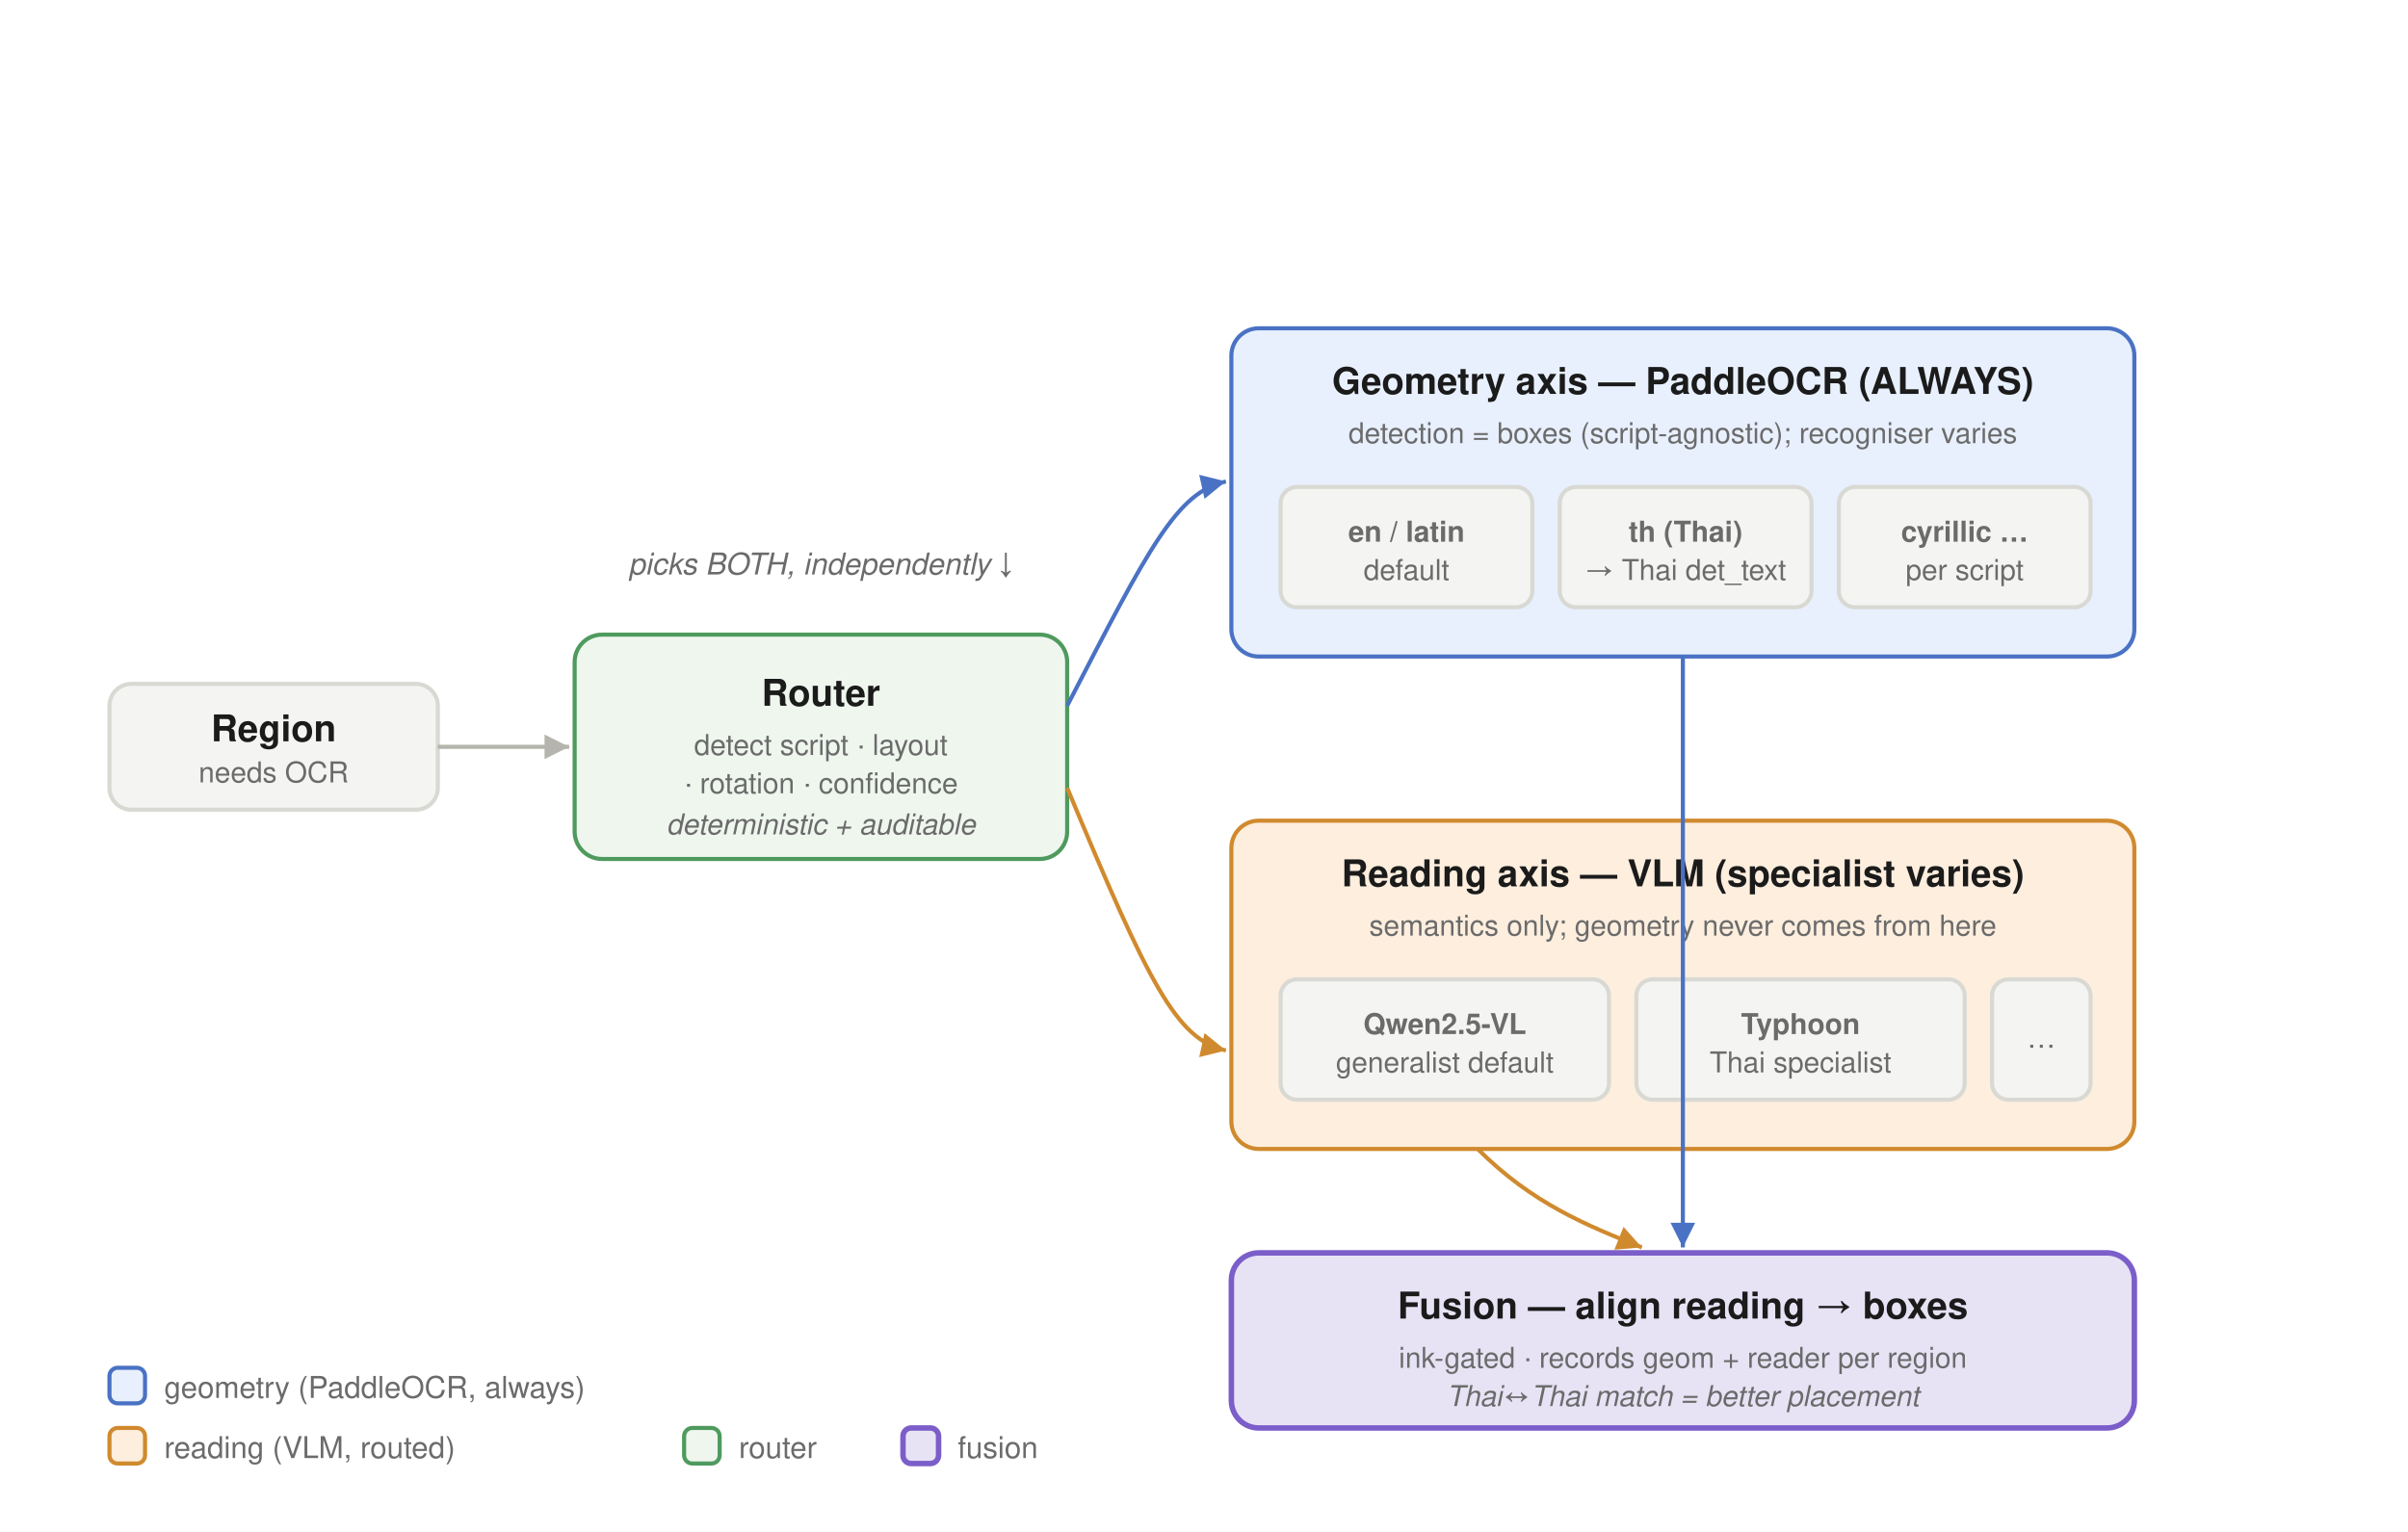
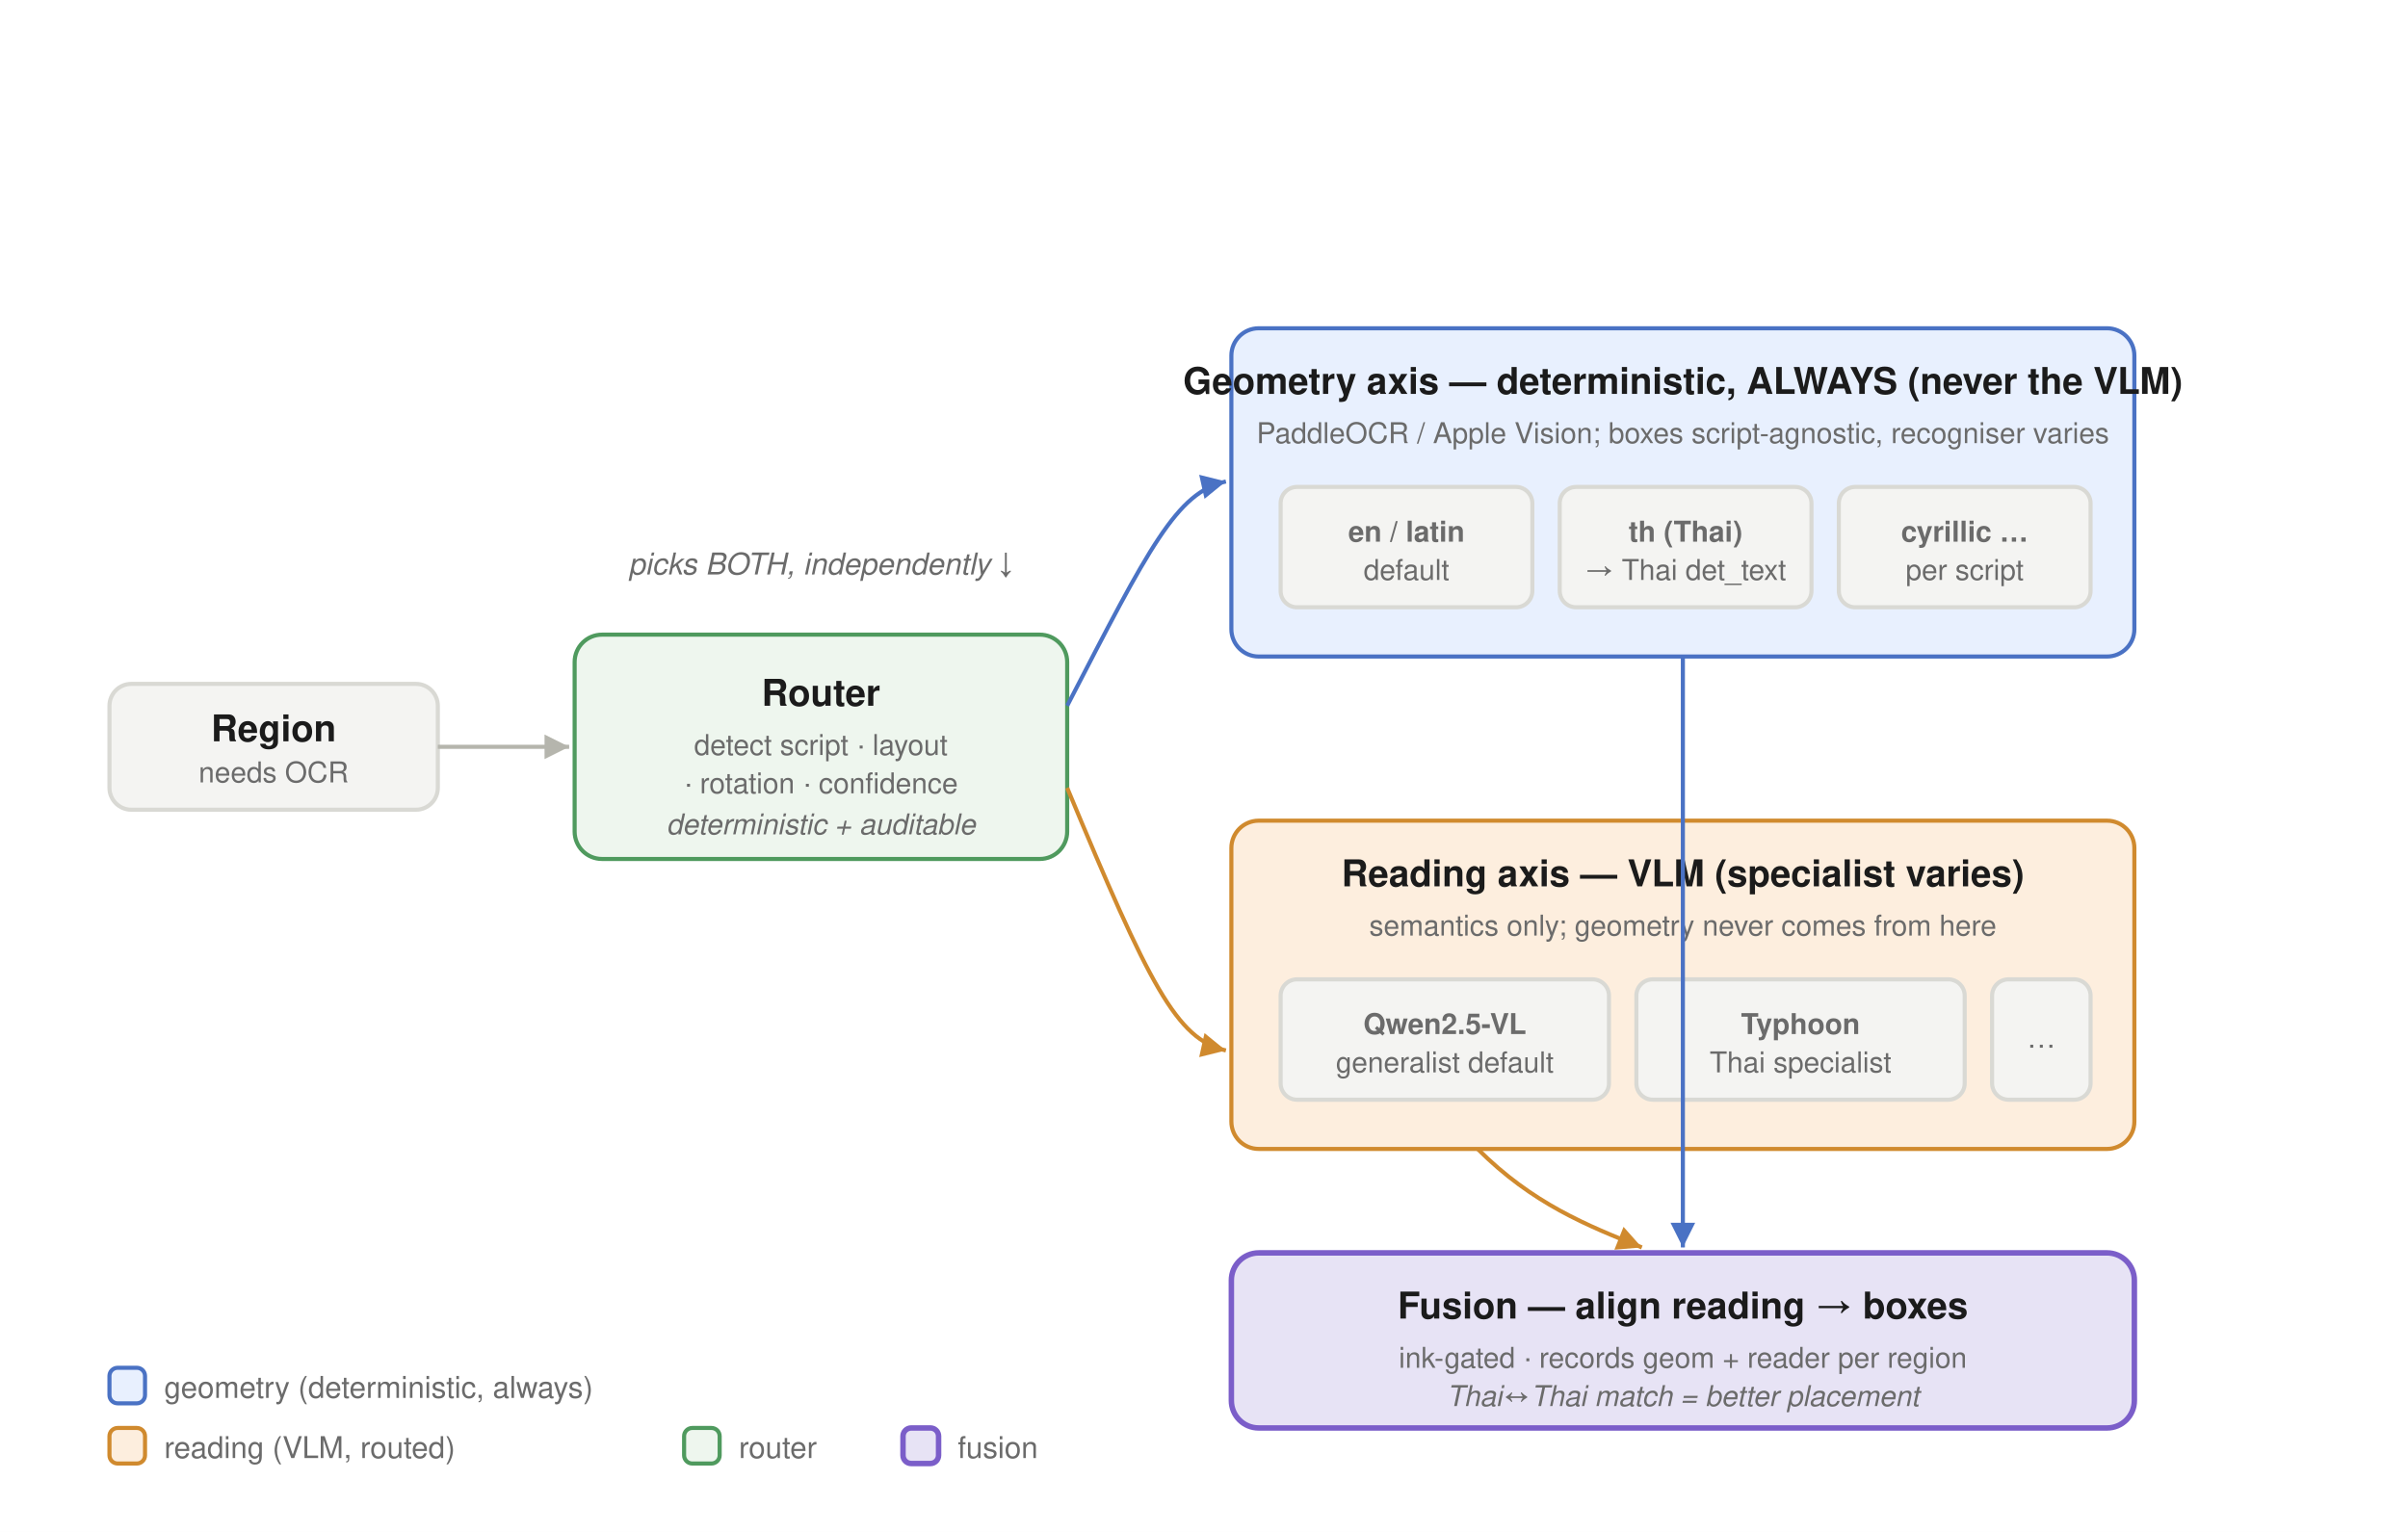
<svg xmlns="http://www.w3.org/2000/svg" viewBox="0 0 880 560" font-family="ui-sans-serif, system-ui, -apple-system, Helvetica, Arial, sans-serif" role="img">
  <rect x="0" y="0" width="880" height="560" fill="#ffffff" />
  <style>
    .b { stroke-width: 1.5; }
    .stage { fill: #f4f4f2; stroke: #d9d9d4; }
    .geom  { fill: #e8f0fe; stroke: #4a72c4; }
    .sem   { fill: #fdeede; stroke: #d08a2e; }
    .fuse  { fill: #e7e3f5; stroke: #7b5ec9; stroke-width: 2; }
    .route { fill: #eef6ee; stroke: #4f9a5e; }
    .t  { fill: #1b1b1b; font-size: 13.5px; font-weight: 600; }
    .s  { fill: #6b6b6b; font-size: 10.5px; }
    .lg { fill: #6b6b6b; font-size: 11px; }
    .ln { stroke: #b5b5ad; stroke-width: 1.5; fill: none; }
    .lng{ stroke: #4a72c4; stroke-width: 1.5; fill: none; }
    .lns{ stroke: #d08a2e; stroke-width: 1.5; fill: none; }
  </style>
  <defs>
    <marker id="a" markerWidth="9" markerHeight="9" refX="6" refY="3" orient="auto">
      <path d="M0,0 L6,3 L0,6 Z" fill="#b5b5ad" />
    </marker>
    <marker id="ag" markerWidth="9" markerHeight="9" refX="6" refY="3" orient="auto">
      <path d="M0,0 L6,3 L0,6 Z" fill="#4a72c4" />
    </marker>
    <marker id="as" markerWidth="9" markerHeight="9" refX="6" refY="3" orient="auto">
      <path d="M0,0 L6,3 L0,6 Z" fill="#d08a2e" />
    </marker>
  </defs>
  <rect class="stage b" x="40" y="250" width="120" height="46" rx="8" />
  <text class="t" x="100" y="271" text-anchor="middle">Region</text>
  <text class="s" x="100" y="286" text-anchor="middle">needs OCR</text>
  <rect class="route b" x="210" y="232" width="180" height="82" rx="10" />
  <text class="t" x="300" y="258" text-anchor="middle">Router</text>
  <text class="s" x="300" y="276" text-anchor="middle">detect script · layout</text>
  <text class="s" x="300" y="290" text-anchor="middle">· rotation · confidence</text>
  <text class="s" x="300" y="305" text-anchor="middle" font-style="italic">deterministic + auditable</text>
  <path class="ln" d="M160,273 L208,273" marker-end="url(#a)" />
  <text class="lg" x="300" y="210" text-anchor="middle" font-style="italic">picks BOTH, independently ↓</text>
  <rect class="geom b" x="450" y="120" width="330" height="120" rx="10" />
-   <text class="t" x="615" y="144" text-anchor="middle">Geometry axis — PaddleOCR (ALWAYS)</text>
-   <text class="s" x="615" y="162" text-anchor="middle">detection = boxes (script-agnostic); recogniser varies</text>
+   <text class="t" x="615" y="144" text-anchor="middle">Geometry axis — deterministic, ALWAYS (never the VLM)</text>
+   <text class="s" x="615" y="162" text-anchor="middle">PaddleOCR / Apple Vision; boxes script-agnostic, recogniser varies</text>
  <rect class="stage b" x="468" y="178" width="92" height="44" rx="6" />
  <text class="s" x="514" y="198" text-anchor="middle" font-weight="600">en / latin</text>
  <text class="s" x="514" y="212" text-anchor="middle">default</text>
  <rect class="stage b" x="570" y="178" width="92" height="44" rx="6" />
  <text class="s" x="616" y="198" text-anchor="middle" font-weight="600">th (Thai)</text>
  <text class="s" x="616" y="212" text-anchor="middle">→ Thai det_text</text>
  <rect class="stage b" x="672" y="178" width="92" height="44" rx="6" />
  <text class="s" x="718" y="198" text-anchor="middle" font-weight="600">cyrillic …</text>
  <text class="s" x="718" y="212" text-anchor="middle">per script</text>
  <path class="lng" d="M390,258 C420,200 430,180 448,176" marker-end="url(#ag)" />
  <rect class="sem b" x="450" y="300" width="330" height="120" rx="10" />
  <text class="t" x="615" y="324" text-anchor="middle">Reading axis — VLM (specialist varies)</text>
  <text class="s" x="615" y="342" text-anchor="middle">semantics only; geometry never comes from here</text>
  <rect class="stage b" x="468" y="358" width="120" height="44" rx="6" />
  <text class="s" x="528" y="378" text-anchor="middle" font-weight="600">Qwen2.5-VL</text>
  <text class="s" x="528" y="392" text-anchor="middle">generalist default</text>
  <rect class="stage b" x="598" y="358" width="120" height="44" rx="6" />
  <text class="s" x="658" y="378" text-anchor="middle" font-weight="600">Typhoon</text>
  <text class="s" x="658" y="392" text-anchor="middle">Thai specialist</text>
  <rect class="stage b" x="728" y="358" width="36" height="44" rx="6" />
  <text class="s" x="746" y="383" text-anchor="middle">…</text>
  <path class="lns" d="M390,288 C420,360 430,380 448,384" marker-end="url(#as)" />
  <rect class="fuse b" x="450" y="458" width="330" height="64" rx="10" />
  <text class="t" x="615" y="482" text-anchor="middle">Fusion — align reading → boxes</text>
  <text class="s" x="615" y="500" text-anchor="middle">ink-gated · records geom + reader per region</text>
  <text class="s" x="615" y="514" text-anchor="middle" font-style="italic">Thai↔Thai match = better placement</text>
  <path class="lng" d="M615,240 C615,300 615,420 615,456" marker-end="url(#ag)" />
  <path class="lns" d="M540,420 C560,440 580,448 600,456" marker-end="url(#as)" />
  <rect x="40" y="500" width="13" height="13" rx="3" class="geom b" />
-   <text class="lg" x="60" y="511">geometry (PaddleOCR, always)</text>
+   <text class="lg" x="60" y="511">geometry (deterministic, always)</text>
  <rect x="40" y="522" width="13" height="13" rx="3" class="sem b" />
  <text class="lg" x="60" y="533">reading (VLM, routed)</text>
  <rect x="250" y="522" width="13" height="13" rx="3" class="route b" />
  <text class="lg" x="270" y="533">router</text>
  <rect x="330" y="522" width="13" height="13" rx="3" class="fuse b" />
  <text class="lg" x="350" y="533">fusion</text>
</svg>
